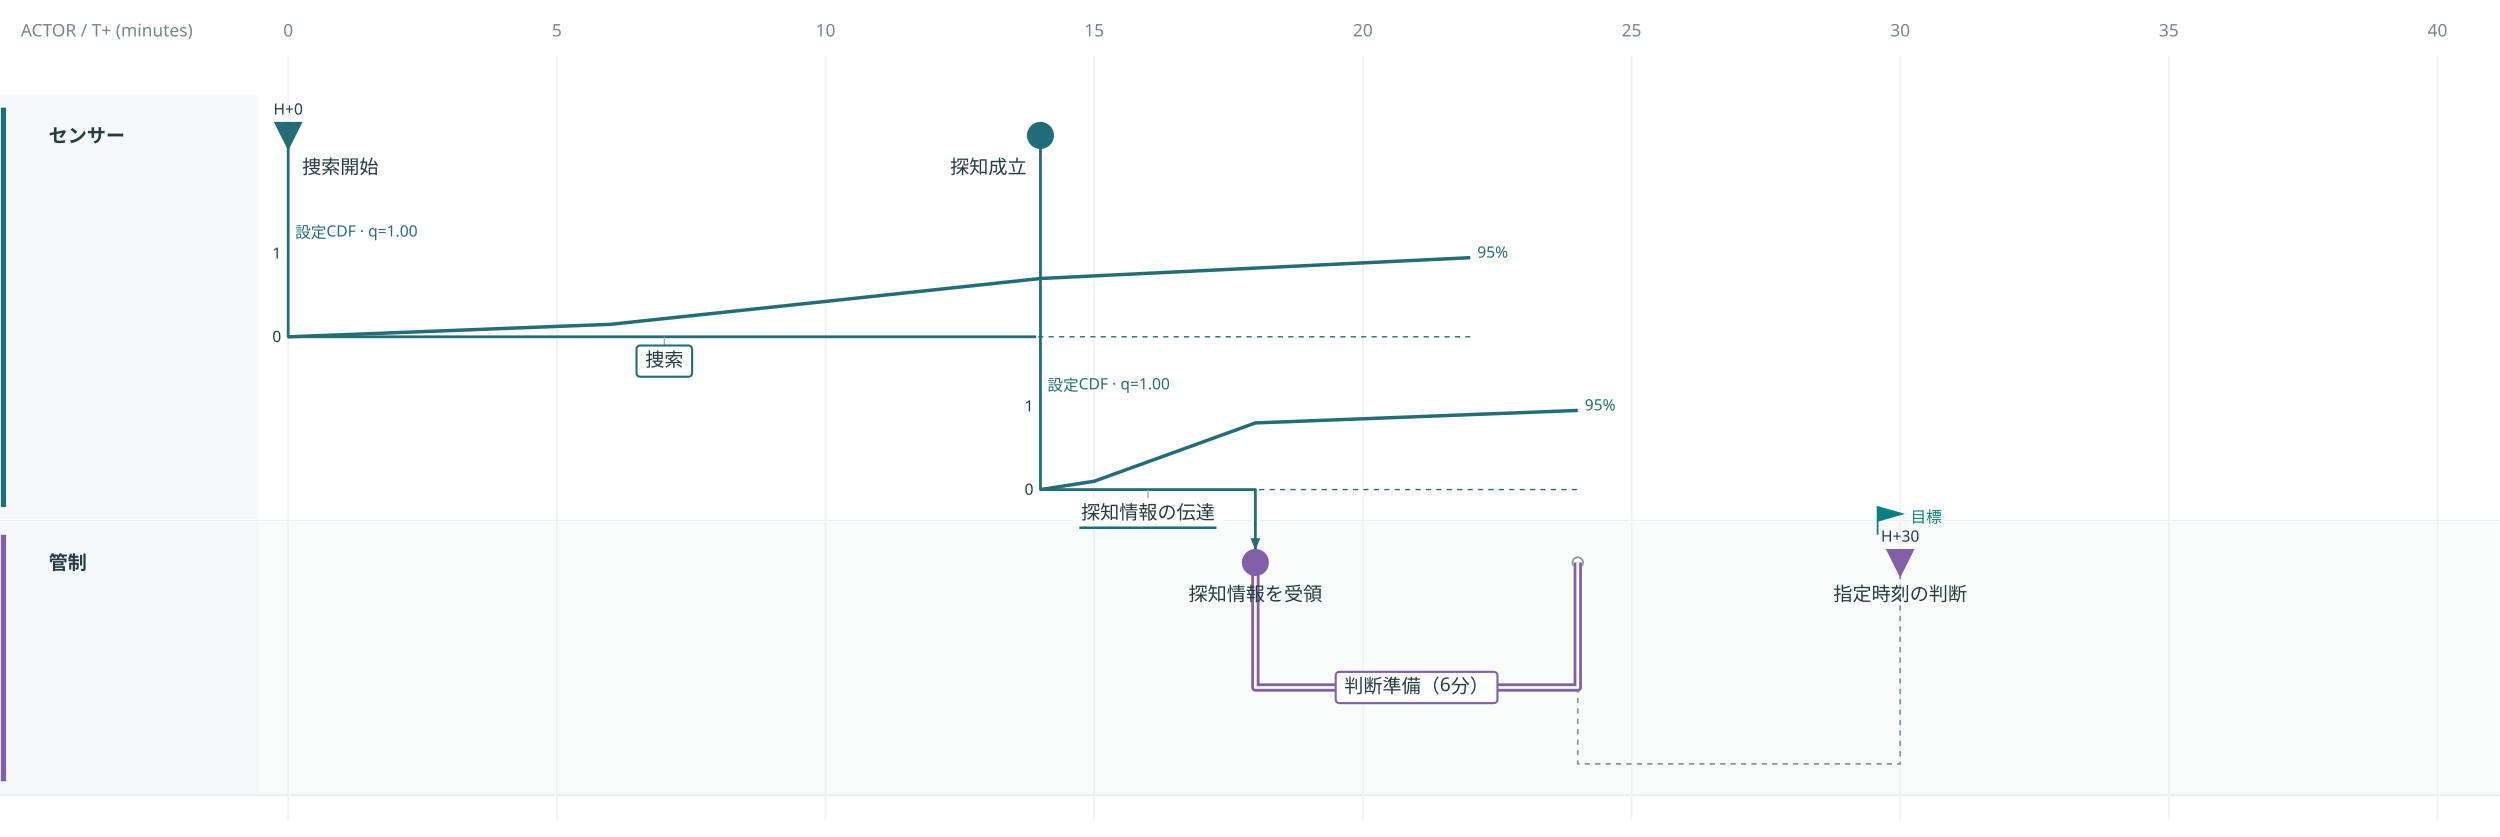
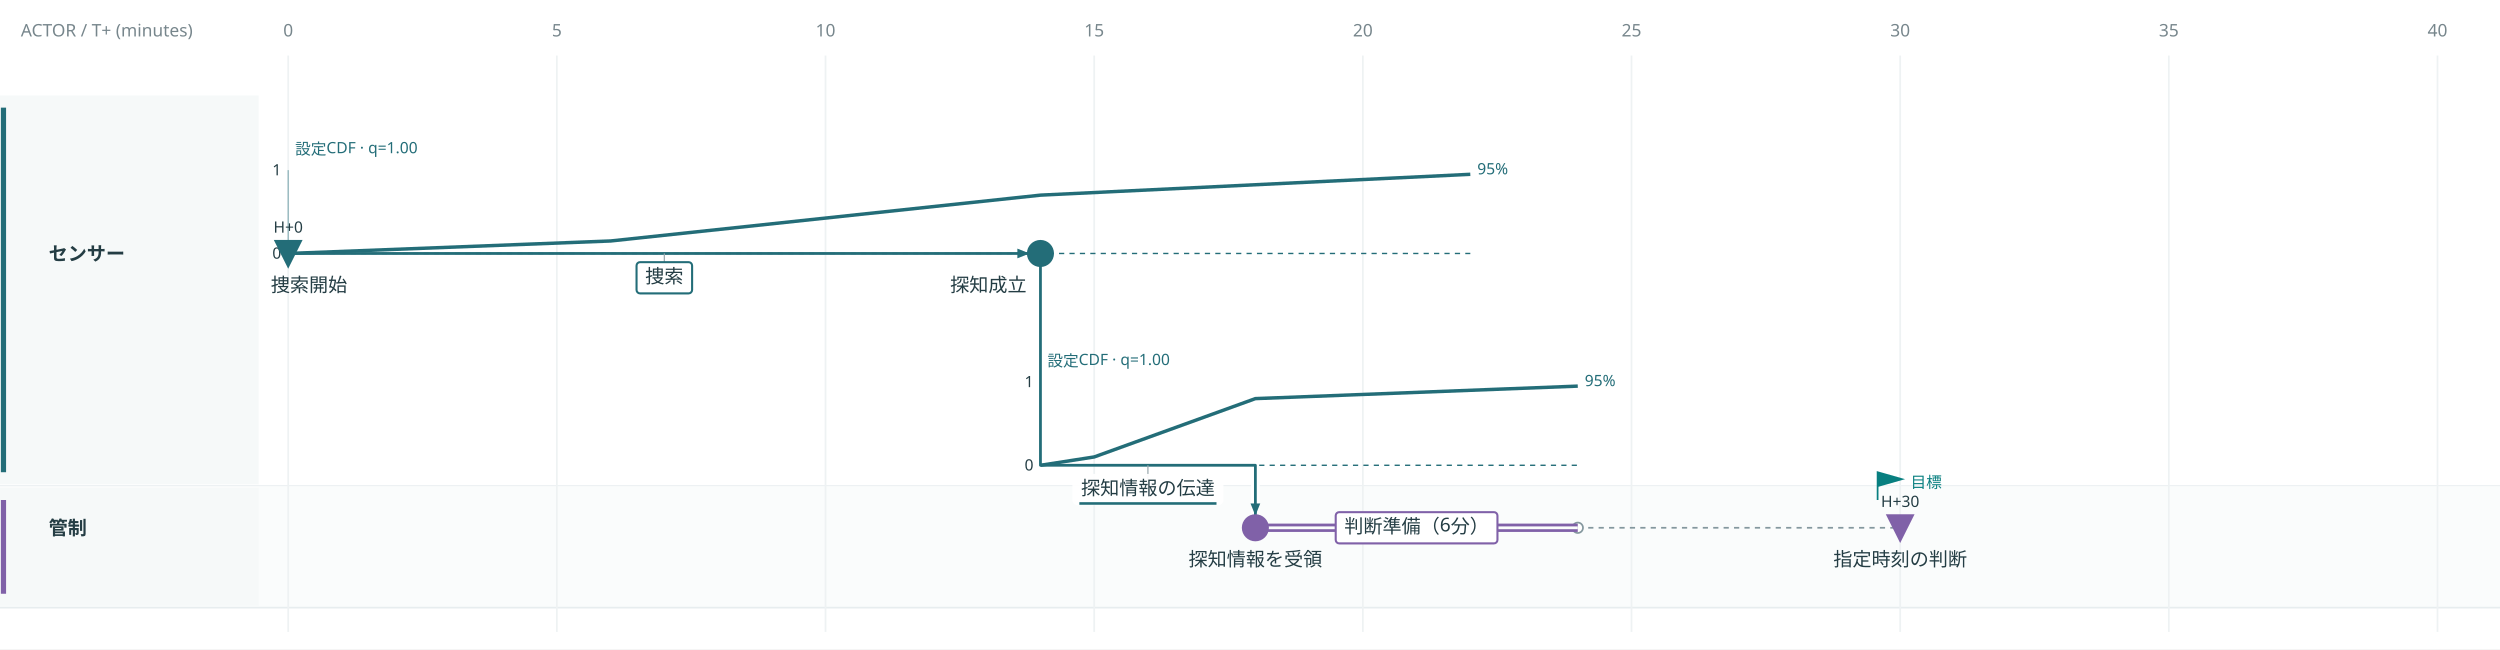
- <svg xmlns="http://www.w3.org/2000/svg" width="1440" height="482" preserveAspectRatio="xMinYMin meet" viewBox="0 0 1440 482" role="img" aria-label="共通時間軸 — 探知・伝達・H+30判断" font-family="Segoe UI, Noto Sans JP, sans-serif" font-size="11" fill="#243d44" data-view="mission">
+ <svg xmlns="http://www.w3.org/2000/svg" width="1440" height="374" preserveAspectRatio="xMinYMin meet" viewBox="0 0 1440 374" role="img" aria-label="共通時間軸 — 探知・伝達・H+30判断" font-family="Segoe UI, Noto Sans JP, sans-serif" font-size="11" fill="#243d44" data-view="mission">
  <defs>
    <marker id="arrow" viewBox="0 0 10 10" refX="10" refY="5" markerWidth="7" markerHeight="7" orient="auto-start-reverse" markerUnits="userSpaceOnUse">
      <path d="M0,1 L10,5 L0,9 Z" fill="context-stroke" />
    </marker>
    <marker id="state-arrow" viewBox="0 0 10 10" refX="19" refY="5" markerWidth="7" markerHeight="7" orient="auto-start-reverse" markerUnits="userSpaceOnUse">
      <path d="M0,1 L10,5 L0,9 Z" fill="context-stroke" />
    </marker>
    <clipPath id="time-clip">
-       <rect x="152" y="32" width="1288" height="482" />
+       <rect x="152" y="32" width="1288" height="374" />
    </clipPath>
  </defs>
  <rect width="100%" height="100%" fill="white" />
-   <rect x="0" y="54" width="1440" height="246" fill="#ffffff" />
-   <path d="M0,300 H1440" stroke="#e7edef" />
-   <rect x="0" y="300" width="1440" height="158" fill="#fafcfc" />
-   <path d="M0,458 H1440" stroke="#e7edef" />
-   <path d="M166,32 V472" stroke="#eef2f3" />
+   <rect x="0" y="54" width="1440" height="226" fill="#ffffff" />
+   <path d="M0,280 H1440" stroke="#e7edef" />
+   <rect x="0" y="280" width="1440" height="70" fill="#fafcfc" />
+   <path d="M0,350 H1440" stroke="#e7edef" />
+   <path d="M166,32 V364" stroke="#eef2f3" />
  <text x="166" y="21" text-anchor="middle" font-size="10" fill="#77868c">0</text>
-   <path d="M320.75,32 V472" stroke="#eef2f3" />
+   <path d="M320.75,32 V364" stroke="#eef2f3" />
  <text x="320.75" y="21" text-anchor="middle" font-size="10" fill="#77868c">5</text>
-   <path d="M475.5,32 V472" stroke="#eef2f3" />
+   <path d="M475.5,32 V364" stroke="#eef2f3" />
  <text x="475.5" y="21" text-anchor="middle" font-size="10" fill="#77868c">10</text>
-   <path d="M630.25,32 V472" stroke="#eef2f3" />
+   <path d="M630.25,32 V364" stroke="#eef2f3" />
  <text x="630.25" y="21" text-anchor="middle" font-size="10" fill="#77868c">15</text>
-   <path d="M785,32 V472" stroke="#eef2f3" />
+   <path d="M785,32 V364" stroke="#eef2f3" />
  <text x="785" y="21" text-anchor="middle" font-size="10" fill="#77868c">20</text>
-   <path d="M939.75,32 V472" stroke="#eef2f3" />
+   <path d="M939.75,32 V364" stroke="#eef2f3" />
  <text x="939.75" y="21" text-anchor="middle" font-size="10" fill="#77868c">25</text>
-   <path d="M1094.5,32 V472" stroke="#eef2f3" />
+   <path d="M1094.5,32 V364" stroke="#eef2f3" />
  <text x="1094.5" y="21" text-anchor="middle" font-size="10" fill="#77868c">30</text>
-   <path d="M1249.25,32 V472" stroke="#eef2f3" />
+   <path d="M1249.25,32 V364" stroke="#eef2f3" />
  <text x="1249.25" y="21" text-anchor="middle" font-size="10" fill="#77868c">35</text>
-   <path d="M1404,32 V472" stroke="#eef2f3" />
+   <path d="M1404,32 V364" stroke="#eef2f3" />
  <text x="1404" y="21" text-anchor="middle" font-size="10" fill="#77868c">40</text>
  <text x="12" y="21" font-size="10" fill="#77868c">ACTOR / T+ (minutes)</text>
  <g clip-path="url(#time-clip)">
    <g class="state-receipt" pointer-events="none">
-       <path d="M908.80,324.00 L908.80,440.00 L1094.50,440.00 L1094.50,324.00" fill="none" stroke="#84979e" stroke-dasharray="3 3" stroke-width="1" />
-       <circle cx="908.8" cy="324" r="3" fill="white" stroke="#84979e" />
+       <path d="M908.80,304.00 L1094.50,304.00" fill="none" stroke="#84979e" stroke-dasharray="3 3" stroke-width="1" />
+       <circle cx="908.8" cy="304" r="3" fill="white" stroke="#84979e" />
    </g>
    <g class="edge task" data-performance="cdf">
-       <path d="M166.00,78.00 L166.00,194.00" fill="none" stroke="white" stroke-width="5" pointer-events="none" />
-       <path d="M599.30,194.00 L599.30,78.00" fill="none" stroke="white" stroke-width="5" pointer-events="none" />
-       <path class="line line-cdf" d="M166.00,78.00 L166.00,194.00 L599.30,194.00 L599.30,78.00" fill="none" stroke="#236d78" stroke-width="1.6" opacity="1" stroke-linejoin="round" marker-end="url(#state-arrow)" />
+       <path class="line line-cdf" d="M166.00,146.00 L599.30,146.00" fill="none" stroke="#236d78" stroke-width="1.6" opacity="1" stroke-linejoin="round" marker-end="url(#state-arrow)" />
    </g>
    <g class="edge task" data-performance="fixed">
-       <path d="M723.10,324.00 L723.10,396.00" fill="none" stroke="white" stroke-width="5" pointer-events="none" />
-       <path d="M908.80,396.00 L908.80,324.00" fill="none" stroke="white" stroke-width="5" pointer-events="none" />
      <g class="fixed-task-strokes" opacity="1">
-         <path class="line line-fixed" d="M723.10,324.00 L723.10,396.00 L908.80,396.00 L908.80,324.00" fill="none" stroke="#8061a8" stroke-width="4.8" stroke-linejoin="round" />
-         <path class="line-gap" d="M723.10,324.00 L723.10,396.00 L908.80,396.00 L908.80,324.00" fill="none" stroke="#fafcfc" stroke-width="1.6" stroke-linejoin="round" pointer-events="none" />
-         <path class="line-arrow" d="M723.10,324.00 L723.10,396.00 L908.80,396.00 L908.80,324.00" fill="none" stroke="#8061a8" stroke-width="0" marker-end="url(#arrow)" pointer-events="none" />
+         <path class="line line-fixed" d="M723.10,304.00 L908.80,304.00" fill="none" stroke="#8061a8" stroke-width="4.8" stroke-linejoin="round" />
+         <path class="line-gap" d="M723.10,304.00 L908.80,304.00" fill="none" stroke="#fafcfc" stroke-width="1.6" stroke-linejoin="round" pointer-events="none" />
+         <path class="line-arrow" d="M723.10,304.00 L908.80,304.00" fill="none" stroke="#8061a8" stroke-width="0" marker-end="url(#arrow)" pointer-events="none" />
      </g>
    </g>
    <g class="edge causal" data-performance="cdf">
      <defs>
        <marker id="causal-arrow-2" viewBox="0 0 10 10" refX="10" refY="5" markerWidth="7" markerHeight="7" orient="90" markerUnits="userSpaceOnUse">
          <path d="M0,1 L10,5 L0,9 Z" fill="#236d78" />
        </marker>
      </defs>
-       <path d="M599.30,85.00 L599.30,282.00" fill="none" stroke="white" stroke-width="5" pointer-events="none" />
-       <path d="M723.10,282.00 L723.10,317.00" fill="none" stroke="white" stroke-width="5" pointer-events="none" />
-       <path class="line line-cdf" d="M599.30,85.00 L599.30,282.00 L723.10,282.00 L723.10,317.00" fill="none" stroke="#236d78" stroke-width="1.6" opacity="1" stroke-linejoin="round" marker-end="url(#causal-arrow-2)" />
+       <path d="M599.30,153.00 L599.30,268.00" fill="none" stroke="white" stroke-width="5" pointer-events="none" />
+       <path d="M723.10,268.00 L723.10,297.00" fill="none" stroke="white" stroke-width="5" pointer-events="none" />
+       <path class="line line-cdf" d="M599.30,153.00 L599.30,268.00 L723.10,268.00 L723.10,297.00" fill="none" stroke="#236d78" stroke-width="1.6" opacity="1" stroke-linejoin="round" marker-end="url(#causal-arrow-2)" />
    </g>
    <g class="axis-cdf" data-cdf-kind="config">
-       <path class="cdf-axis" d="M166,194 H846.9" fill="none" stroke="#236d78" stroke-width=".8" stroke-dasharray="3 3" />
-       <path d="M166,194 V146" fill="none" stroke="#236d78" stroke-width=".7" opacity=".5" />
-       <text x="162" y="149" text-anchor="end" font-size="9">1</text>
-       <text x="162" y="197" text-anchor="end" font-size="9">0</text>
-       <path class="cdf-curve" d="M166.00,194.00 L166.00,194.00 L351.70,186.80 L599.30,160.40 L846.90,148.40" fill="none" stroke="#236d78" stroke-width="2" stroke-linejoin="round" />
-       <text class="cdf-caption" x="170" y="137" font-size="9" fill="#236d78">設定CDF · q=1.00</text>
-       <text x="850.9" y="148.4" font-size="9" fill="#236d78">95%</text>
+       <path class="cdf-axis" d="M166,146 H846.9" fill="none" stroke="#236d78" stroke-width=".8" stroke-dasharray="3 3" />
+       <path d="M166,146 V98" fill="none" stroke="#236d78" stroke-width=".7" opacity=".5" />
+       <text x="162" y="101" text-anchor="end" font-size="9">1</text>
+       <text x="162" y="149" text-anchor="end" font-size="9">0</text>
+       <path class="cdf-curve" d="M166.00,146.00 L166.00,146.00 L351.70,138.80 L599.30,112.40 L846.90,100.40" fill="none" stroke="#236d78" stroke-width="2" stroke-linejoin="round" />
+       <text class="cdf-caption" x="170" y="89" font-size="9" fill="#236d78">設定CDF · q=1.00</text>
+       <text x="850.9" y="100.4" font-size="9" fill="#236d78">95%</text>
    </g>
    <g class="axis-cdf" data-cdf-kind="config">
-       <path class="cdf-axis" d="M599.3,282 H908.8" fill="none" stroke="#236d78" stroke-width=".8" stroke-dasharray="3 3" />
-       <path d="M599.3,282 V234" fill="none" stroke="#236d78" stroke-width=".7" opacity=".5" />
-       <text x="595.3" y="237" text-anchor="end" font-size="9">1</text>
-       <text x="595.3" y="285" text-anchor="end" font-size="9">0</text>
-       <path class="cdf-curve" d="M599.30,282.00 L599.30,282.00 L630.25,277.20 L723.10,243.60 L908.80,236.40" fill="none" stroke="#236d78" stroke-width="2" stroke-linejoin="round" />
-       <text class="cdf-caption" x="603.3" y="225" font-size="9" fill="#236d78">設定CDF · q=1.00</text>
-       <text x="912.8" y="236.4" font-size="9" fill="#236d78">95%</text>
+       <path class="cdf-axis" d="M599.3,268 H908.8" fill="none" stroke="#236d78" stroke-width=".8" stroke-dasharray="3 3" />
+       <path d="M599.3,268 V220" fill="none" stroke="#236d78" stroke-width=".7" opacity=".5" />
+       <text x="595.3" y="223" text-anchor="end" font-size="9">1</text>
+       <text x="595.3" y="271" text-anchor="end" font-size="9">0</text>
+       <path class="cdf-curve" d="M599.30,268.00 L599.30,268.00 L630.25,263.20 L723.10,229.60 L908.80,222.40" fill="none" stroke="#236d78" stroke-width="2" stroke-linejoin="round" />
+       <text class="cdf-caption" x="603.3" y="211" font-size="9" fill="#236d78">設定CDF · q=1.00</text>
+       <text x="912.8" y="222.4" font-size="9" fill="#236d78">95%</text>
    </g>
    <g class="state" data-timing="fixed" opacity="1">
-       <path class="body fixed-time-node" d="M159,71 H173 L166,85 Z" fill="#236d78" stroke="#236d78" stroke-width="1.6" />
-       <text class="fixed-time-label" x="166" y="66" text-anchor="middle" font-size="9">H+0</text>
-       <text x="196" y="100" text-anchor="middle" font-size="11">捜索開始</text>
+       <path class="body fixed-time-node" d="M159,139 H173 L166,153 Z" fill="#236d78" stroke="#236d78" stroke-width="1.6" />
+       <text class="fixed-time-label" x="166" y="134" text-anchor="middle" font-size="9">H+0</text>
+       <text x="178" y="168" text-anchor="middle" font-size="11">捜索開始</text>
    </g>
    <g class="state" data-timing="relative" opacity="1">
-       <circle class="body relative-node" cx="599.3" cy="78" r="7" fill="#236d78" stroke="#236d78" stroke-width="1.6" />
-       <text x="569.3" y="100" text-anchor="middle" font-size="11">探知成立</text>
+       <circle class="body relative-node" cx="599.3" cy="146" r="7" fill="#236d78" stroke="#236d78" stroke-width="1.6" />
+       <text x="569.3" y="168" text-anchor="middle" font-size="11">探知成立</text>
    </g>
    <g class="state" data-timing="relative" opacity="1">
-       <circle class="body relative-node" cx="723.1" cy="324" r="7" fill="#8061a8" stroke="#8061a8" stroke-width="1.6" />
-       <text x="723.1" y="346" text-anchor="middle" font-size="11">探知情報を受領</text>
+       <circle class="body relative-node" cx="723.1" cy="304" r="7" fill="#8061a8" stroke="#8061a8" stroke-width="1.6" />
+       <text x="723.1" y="326" text-anchor="middle" font-size="11">探知情報を受領</text>
    </g>
    <g class="state" data-timing="fixed" opacity="1">
-       <path class="body fixed-time-node" d="M1087.5,317 H1101.5 L1094.5,331 Z" fill="#8061a8" stroke="#8061a8" stroke-width="1.6" />
-       <text class="fixed-time-label" x="1094.5" y="312" text-anchor="middle" font-size="9">H+30</text>
+       <path class="body fixed-time-node" d="M1087.5,297 H1101.5 L1094.5,311 Z" fill="#8061a8" stroke="#8061a8" stroke-width="1.6" />
+       <text class="fixed-time-label" x="1094.5" y="292" text-anchor="middle" font-size="9">H+30</text>
      <g class="goal-marker">
-         <path d="M1081.5,308 V292 L1095.5,296 L1081.5,300" fill="#087f80" stroke="#087f80" />
-         <text x="1100.5" y="301" font-size="9" fill="#087f80">目標</text>
+         <path d="M1081.5,288 V272 L1095.5,276 L1081.5,280" fill="#087f80" stroke="#087f80" />
+         <text x="1100.5" y="281" font-size="9" fill="#087f80">目標</text>
      </g>
-       <text x="1094.5" y="346" text-anchor="middle" font-size="11">指定時刻の判断</text>
+       <text x="1094.5" y="326" text-anchor="middle" font-size="11">指定時刻の判断</text>
    </g>
    <g class="edge-label task-label">
-       <path class="label-leader" d="M382.65,194 L382.65,208" stroke="#9aa8ad" stroke-width="0.7" fill="none" />
-       <rect class="label-frame" x="366.65" y="199" width="32" height="18" rx="2" fill="white" fill-opacity="1" stroke="#236d78" stroke-width="1.2" />
-       <text x="382.65" y="211" text-anchor="middle">捜索</text>
+       <path class="label-leader" d="M382.65,146 L382.65,160" stroke="#9aa8ad" stroke-width="0.7" fill="none" />
+       <rect class="label-frame" x="366.65" y="151" width="32" height="18" rx="2" fill="white" fill-opacity="1" stroke="#236d78" stroke-width="1.2" />
+       <text x="382.65" y="163" text-anchor="middle">捜索</text>
    </g>
    <g class="edge-label task-label">
-       <rect class="label-frame" x="769.37" y="387" width="93.16" height="18" rx="2" fill="white" fill-opacity="1" stroke="#8061a8" stroke-width="1.2" />
-       <text x="815.95" y="399" text-anchor="middle">判断準備（6分）</text>
+       <rect class="label-frame" x="769.37" y="295" width="93.16" height="18" rx="2" fill="white" fill-opacity="1" stroke="#8061a8" stroke-width="1.2" />
+       <text x="815.95" y="307" text-anchor="middle">判断準備（6分）</text>
    </g>
    <g class="edge-label causal-label">
-       <path class="label-leader" d="M661.2,282 L661.2,296" stroke="#9aa8ad" stroke-width="0.7" fill="none" />
-       <rect class="label-background" x="617.7" y="287" width="87" height="18" rx="3" fill="white" fill-opacity="0.94" />
-       <path class="label-underline" d="M621.7,304 H700.7" fill="none" stroke="#236d78" stroke-width="1.5" />
-       <text x="661.2" y="299" text-anchor="middle">探知情報の伝達</text>
+       <path class="label-leader" d="M661.2,268 L661.2,282" stroke="#9aa8ad" stroke-width="0.7" fill="none" />
+       <rect class="label-background" x="617.7" y="273" width="87" height="18" rx="3" fill="white" fill-opacity="0.94" />
+       <path class="label-underline" d="M621.7,290 H700.7" fill="none" stroke="#236d78" stroke-width="1.5" />
+       <text x="661.2" y="285" text-anchor="middle">探知情報の伝達</text>
    </g>
  </g>
  <g class="actor">
-     <rect x="0" y="55" width="149" height="244" fill="#f6f9f9" />
-     <path d="M2,62 V292" stroke="#236d78" stroke-width="3" />
-     <text x="28" y="82" font-weight="600" font-size="11">センサー</text>
+     <rect x="0" y="55" width="149" height="224" fill="#f6f9f9" />
+     <path d="M2,62 V272" stroke="#236d78" stroke-width="3" />
+     <text x="28" y="150" font-weight="600" font-size="11">センサー</text>
  </g>
  <g class="actor">
-     <rect x="0" y="301" width="149" height="156" fill="#f6f9f9" />
-     <path d="M2,308 V450" stroke="#8061a8" stroke-width="3" />
-     <text x="28" y="328" font-weight="600" font-size="11">管制</text>
+     <rect x="0" y="281" width="149" height="68" fill="#f6f9f9" />
+     <path d="M2,288 V342" stroke="#8061a8" stroke-width="3" />
+     <text x="28" y="308" font-weight="600" font-size="11">管制</text>
  </g>
</svg>
